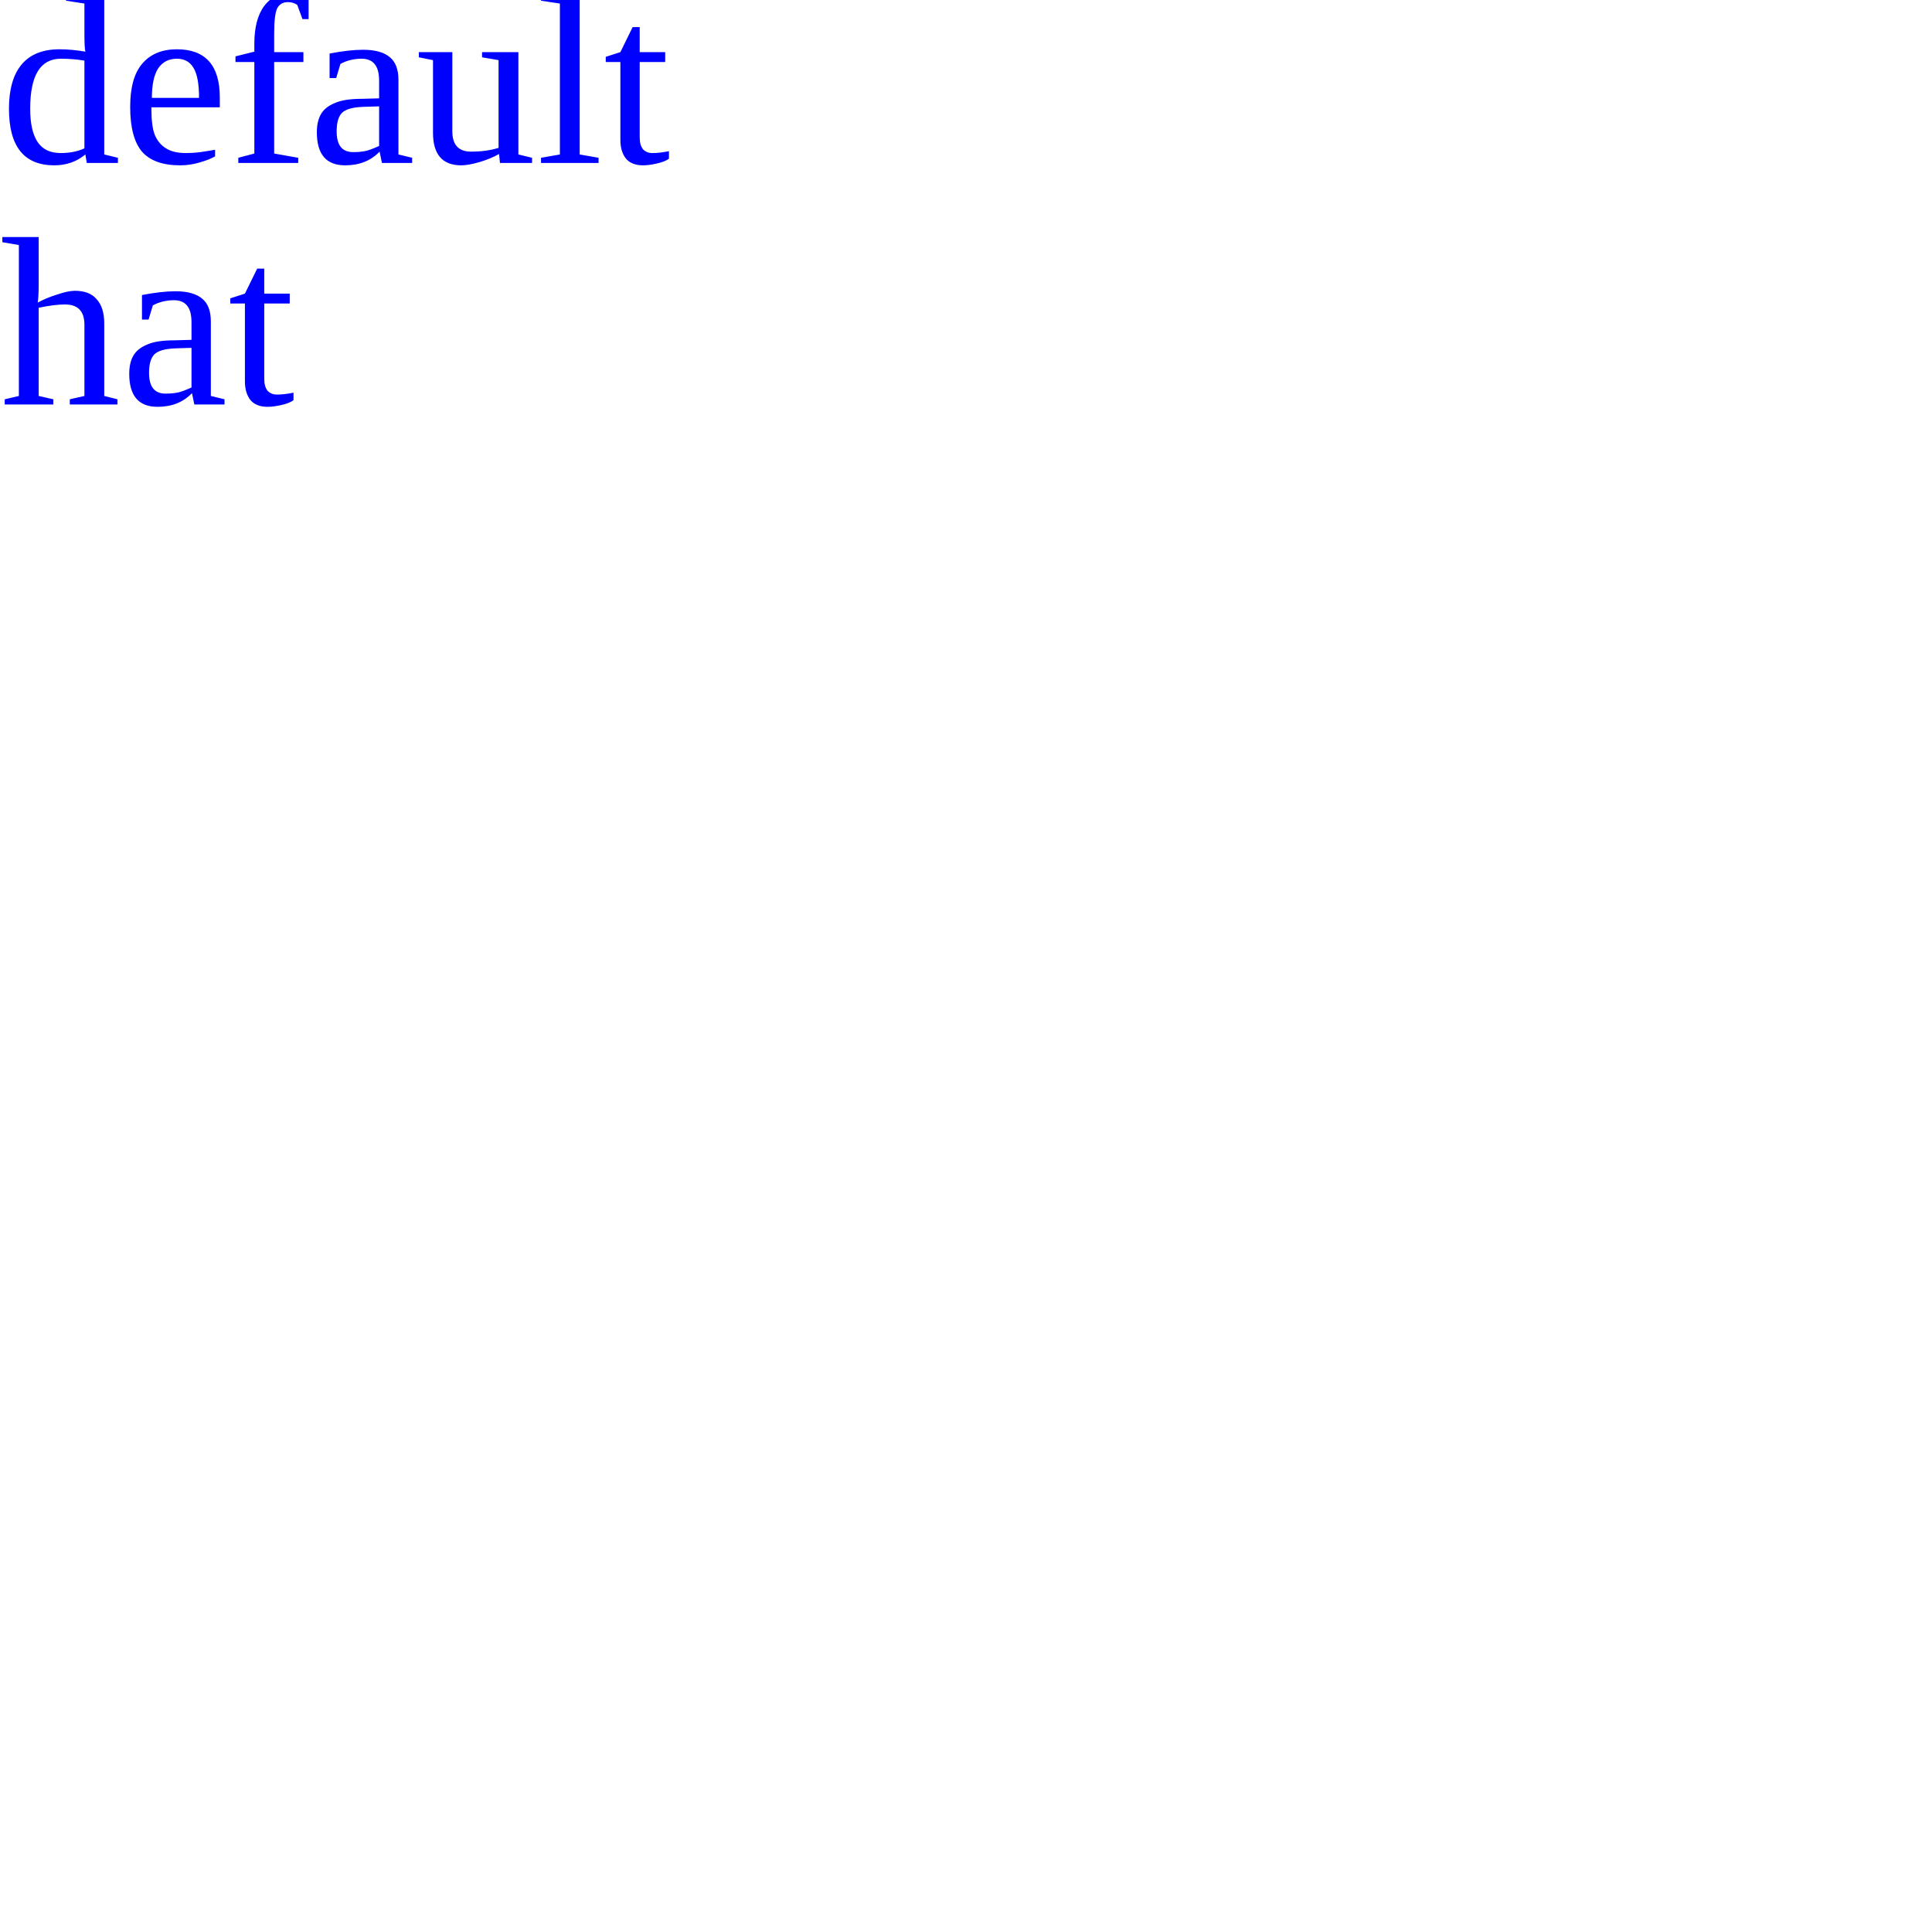
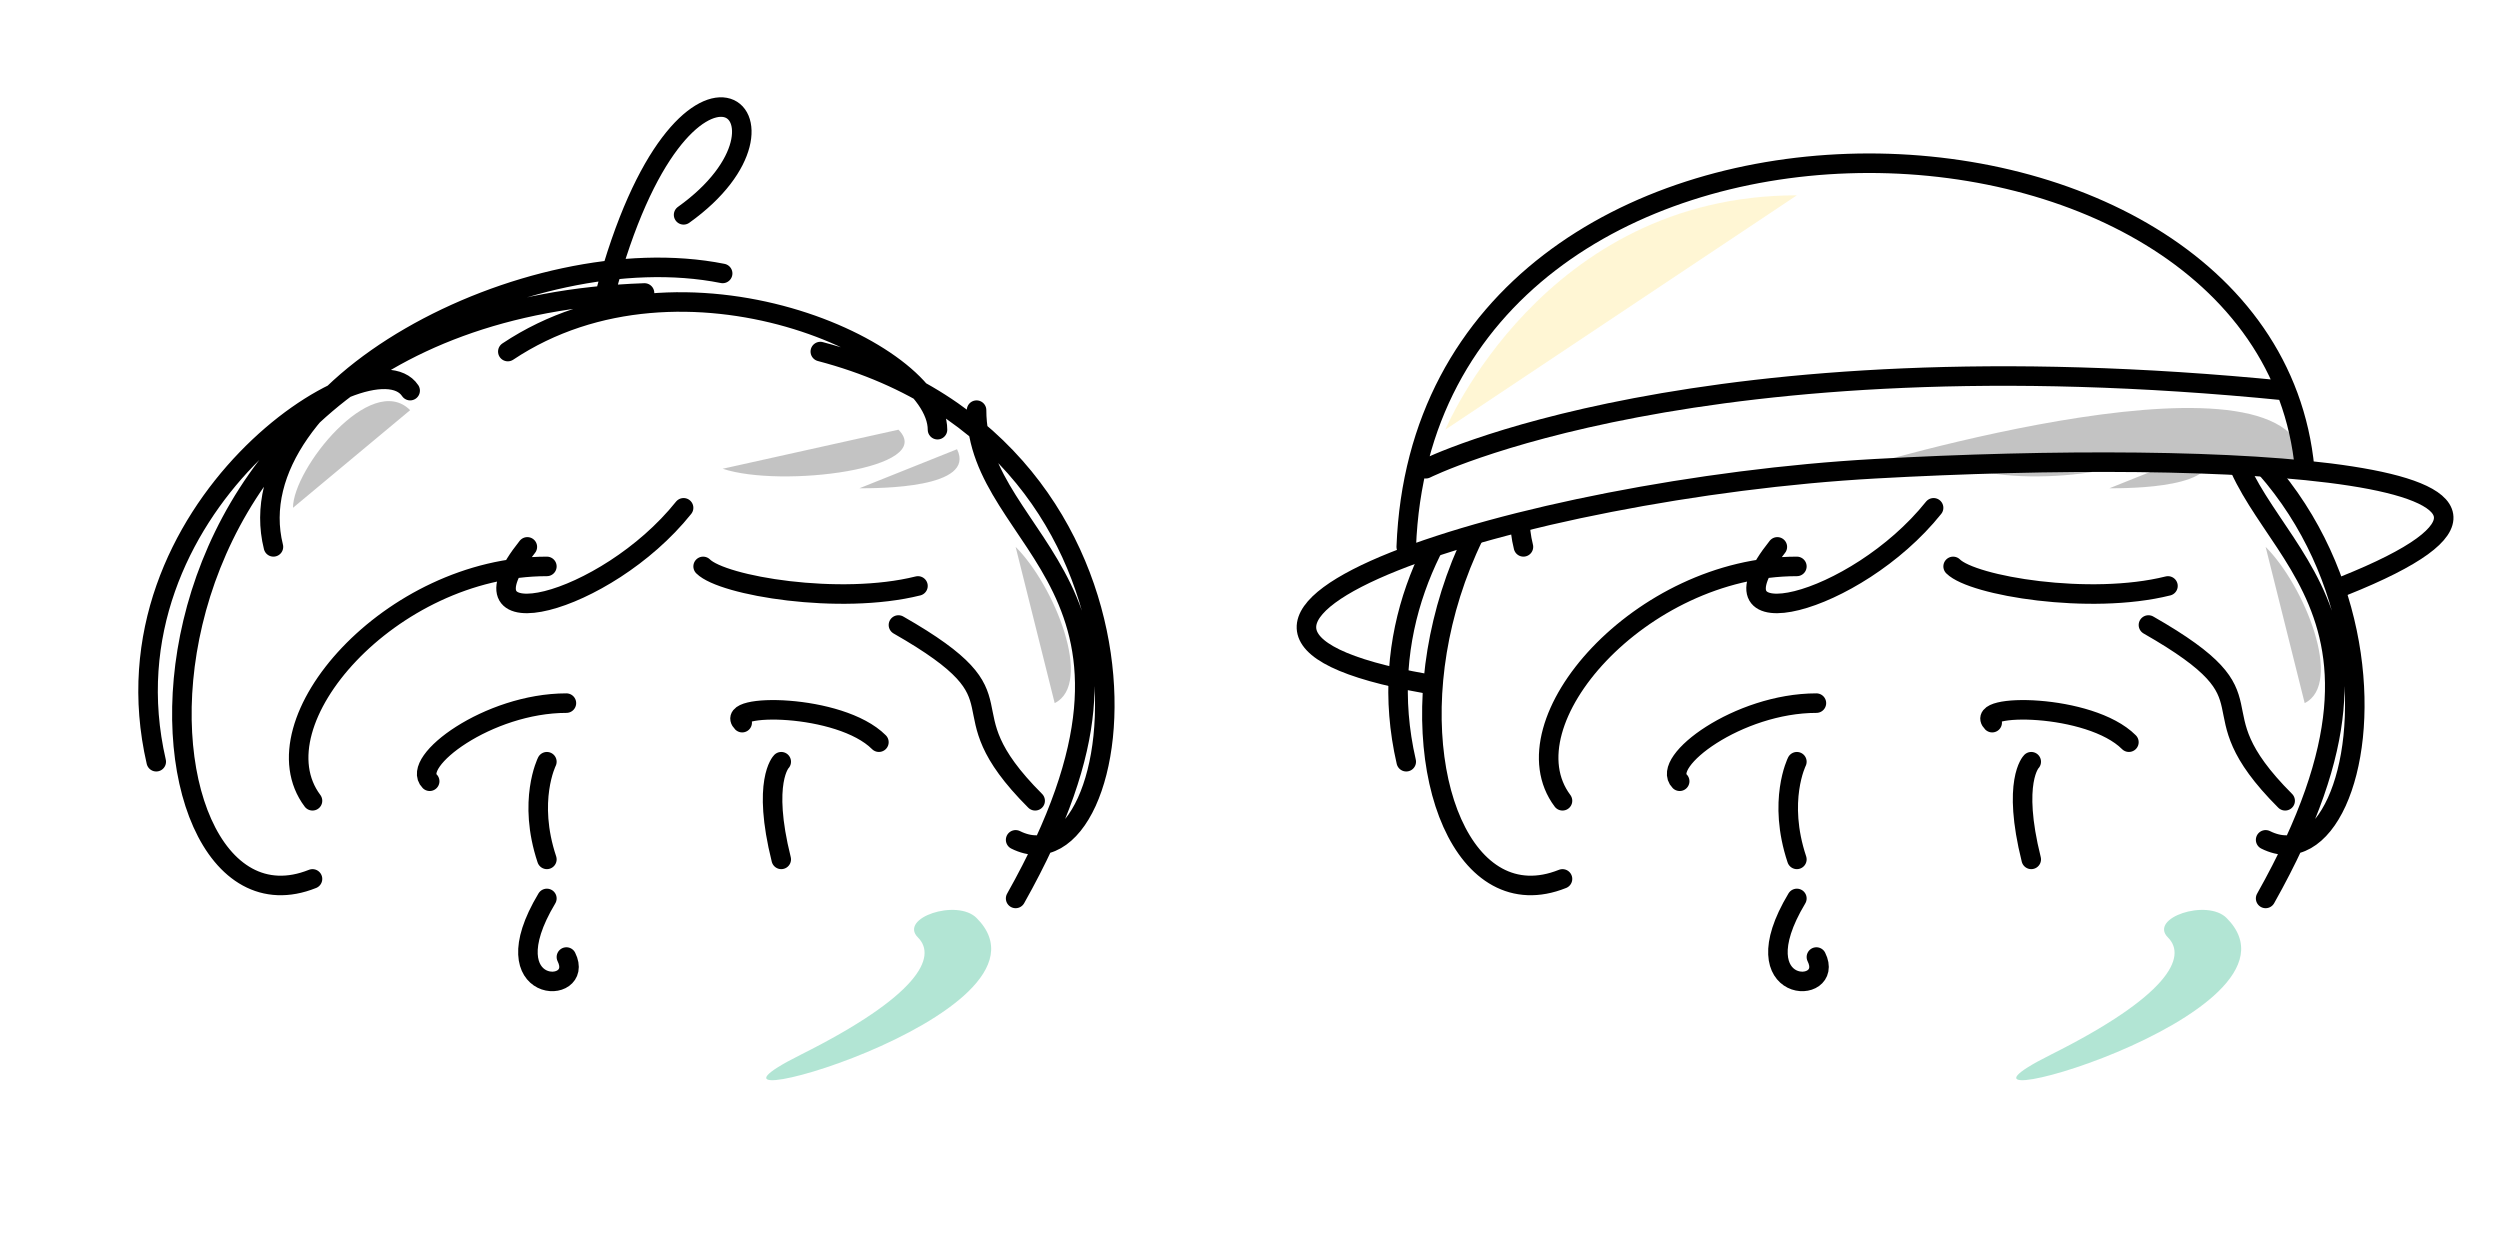
- <svg xmlns="http://www.w3.org/2000/svg" width="512" height="512" viewBox="0 0 64 64">
+ <svg xmlns="http://www.w3.org/2000/svg" viewBox="0 0 128 64">
  <defs>
    <style>
			.f,.s{stroke:#000;stroke-linecap:round;stroke-linejoin:round;stroke-width:1;}
			.f{stroke-width:0;opacity:.5;}
- 			:root{dominant-baseline:hanging;font-size:8px;}
- 			a{text-decoration:underline;fill:#00f;}
+ 			a{dominant-baseline:hanging;font-size:8px;text-decoration:underline;fill:#00f;}
		</style>
    <path id="_bg" fill="#fff" d="M0,0v64h64v-64z" />
    <g id="_icon">
      <path fill="#6ca" class="f" d="M47,48c-1-1,2-2,3-1c5,5-17,11-9,7c6-3,7-5,6-6z" />
      <path fill="#888" class="f" d="M52,28c2,2,4,7,2,8m-5-13c1,2-4,2-5,2m-29,1c0-2,4-7,6-5m25,1c2,2-6,3-9,2" />
      <path fill="none" class="s" d="M52,46c9-16-2-18-2-25m-17-6c-29,1-27,34-17,30m36-2c6,3,9-20-10-25m-14,28c-3,5,2,5,1,3m11-10c0,0-1,1,0,5m-12-5c0,0-1,2,0,5m17-6c-2-2-8-2-7-1m-16,3c-1-1,3-4,7-4m8-22c-10-2-25,6-23,14m32,4c7,4,2,4,7,9m-25-12c-8,0-15,8-12,12m31-11c-4,1-10,0-11-1m-15-9c-2-3-16,6-13,19m23-24c4-15,11-9,4-4m13,11c0-4-13-10-22-4m1,10c-4,5,4,3,8-2" />
    </g>
    <clipPath id="_hat-clip">
      <path d="M0,30v34h64v-40h-36z" />
    </clipPath>
    <g id="_hat">
      <path fill="#fea" class="f" d="M10,22c0,0,5-12,18-12" />
      <path fill="#888" class="f" d="M54,24c0-7-23,0-23,0" />
      <path fill="none" class="s" d="M9,35c-17-3,5-10,23-11s39,0,24,6m-48-2c1-26,44-25,46-4m-45,0c0,0,14-7,44-4" />
    </g>
-     <g id="_lease">
-       <path fill="none" class="s" d="M0,24h64" />
-     </g>
-     <g id="_ear" />
  </defs>
-   <g>
-     <use href="#_bg" />
+   <view id="default" viewBox="0 0 64 64" />
+   <g transform="translate(0 0)">
    <a href="#default">
-       <text>default</text>
-     </a>
-     <a href="#hat">
-       <text y="8">hat</text>
+       <use href="#_bg" />
+       <use href="#_icon" />
    </a>
  </g>
-   <view id="default" viewBox="64 0 64 64" />
+   <view id="hat" viewBox="64 0 64 64" />
  <g transform="translate(64 0)">
-     <use href="#_bg" />
-     <use href="#_icon" />
-   </g>
-   <view id="hat" viewBox="128 0 64 64" />
-   <g transform="translate(128 0)">
-     <use href="#_bg" />
-     <use href="#_icon" clip-path="url(#_hat-clip)" />
-     <use href="#_hat" />
-   </g>
-   <view id="lease" viewBox="192 0 64 64" />
-   <g transform="translate(192 0)">
-     <use href="#_bg" />
-     <use href="#_icon" />
-     <use href="#_lease" />
-   </g>
-   <view id="ear" viewBox="256 0 64 64" />
-   <g transform="translate(256 0)">
-     <use href="#_bg" />
-     <use href="#_icon" />
-     <use href="#_ear" />
+     <a href="#hat">
+       <use href="#_bg" />
+       <use href="#_icon" clip-path="url(#_hat-clip)" />
+       <use href="#_hat" />
+     </a>
  </g>
</svg>
